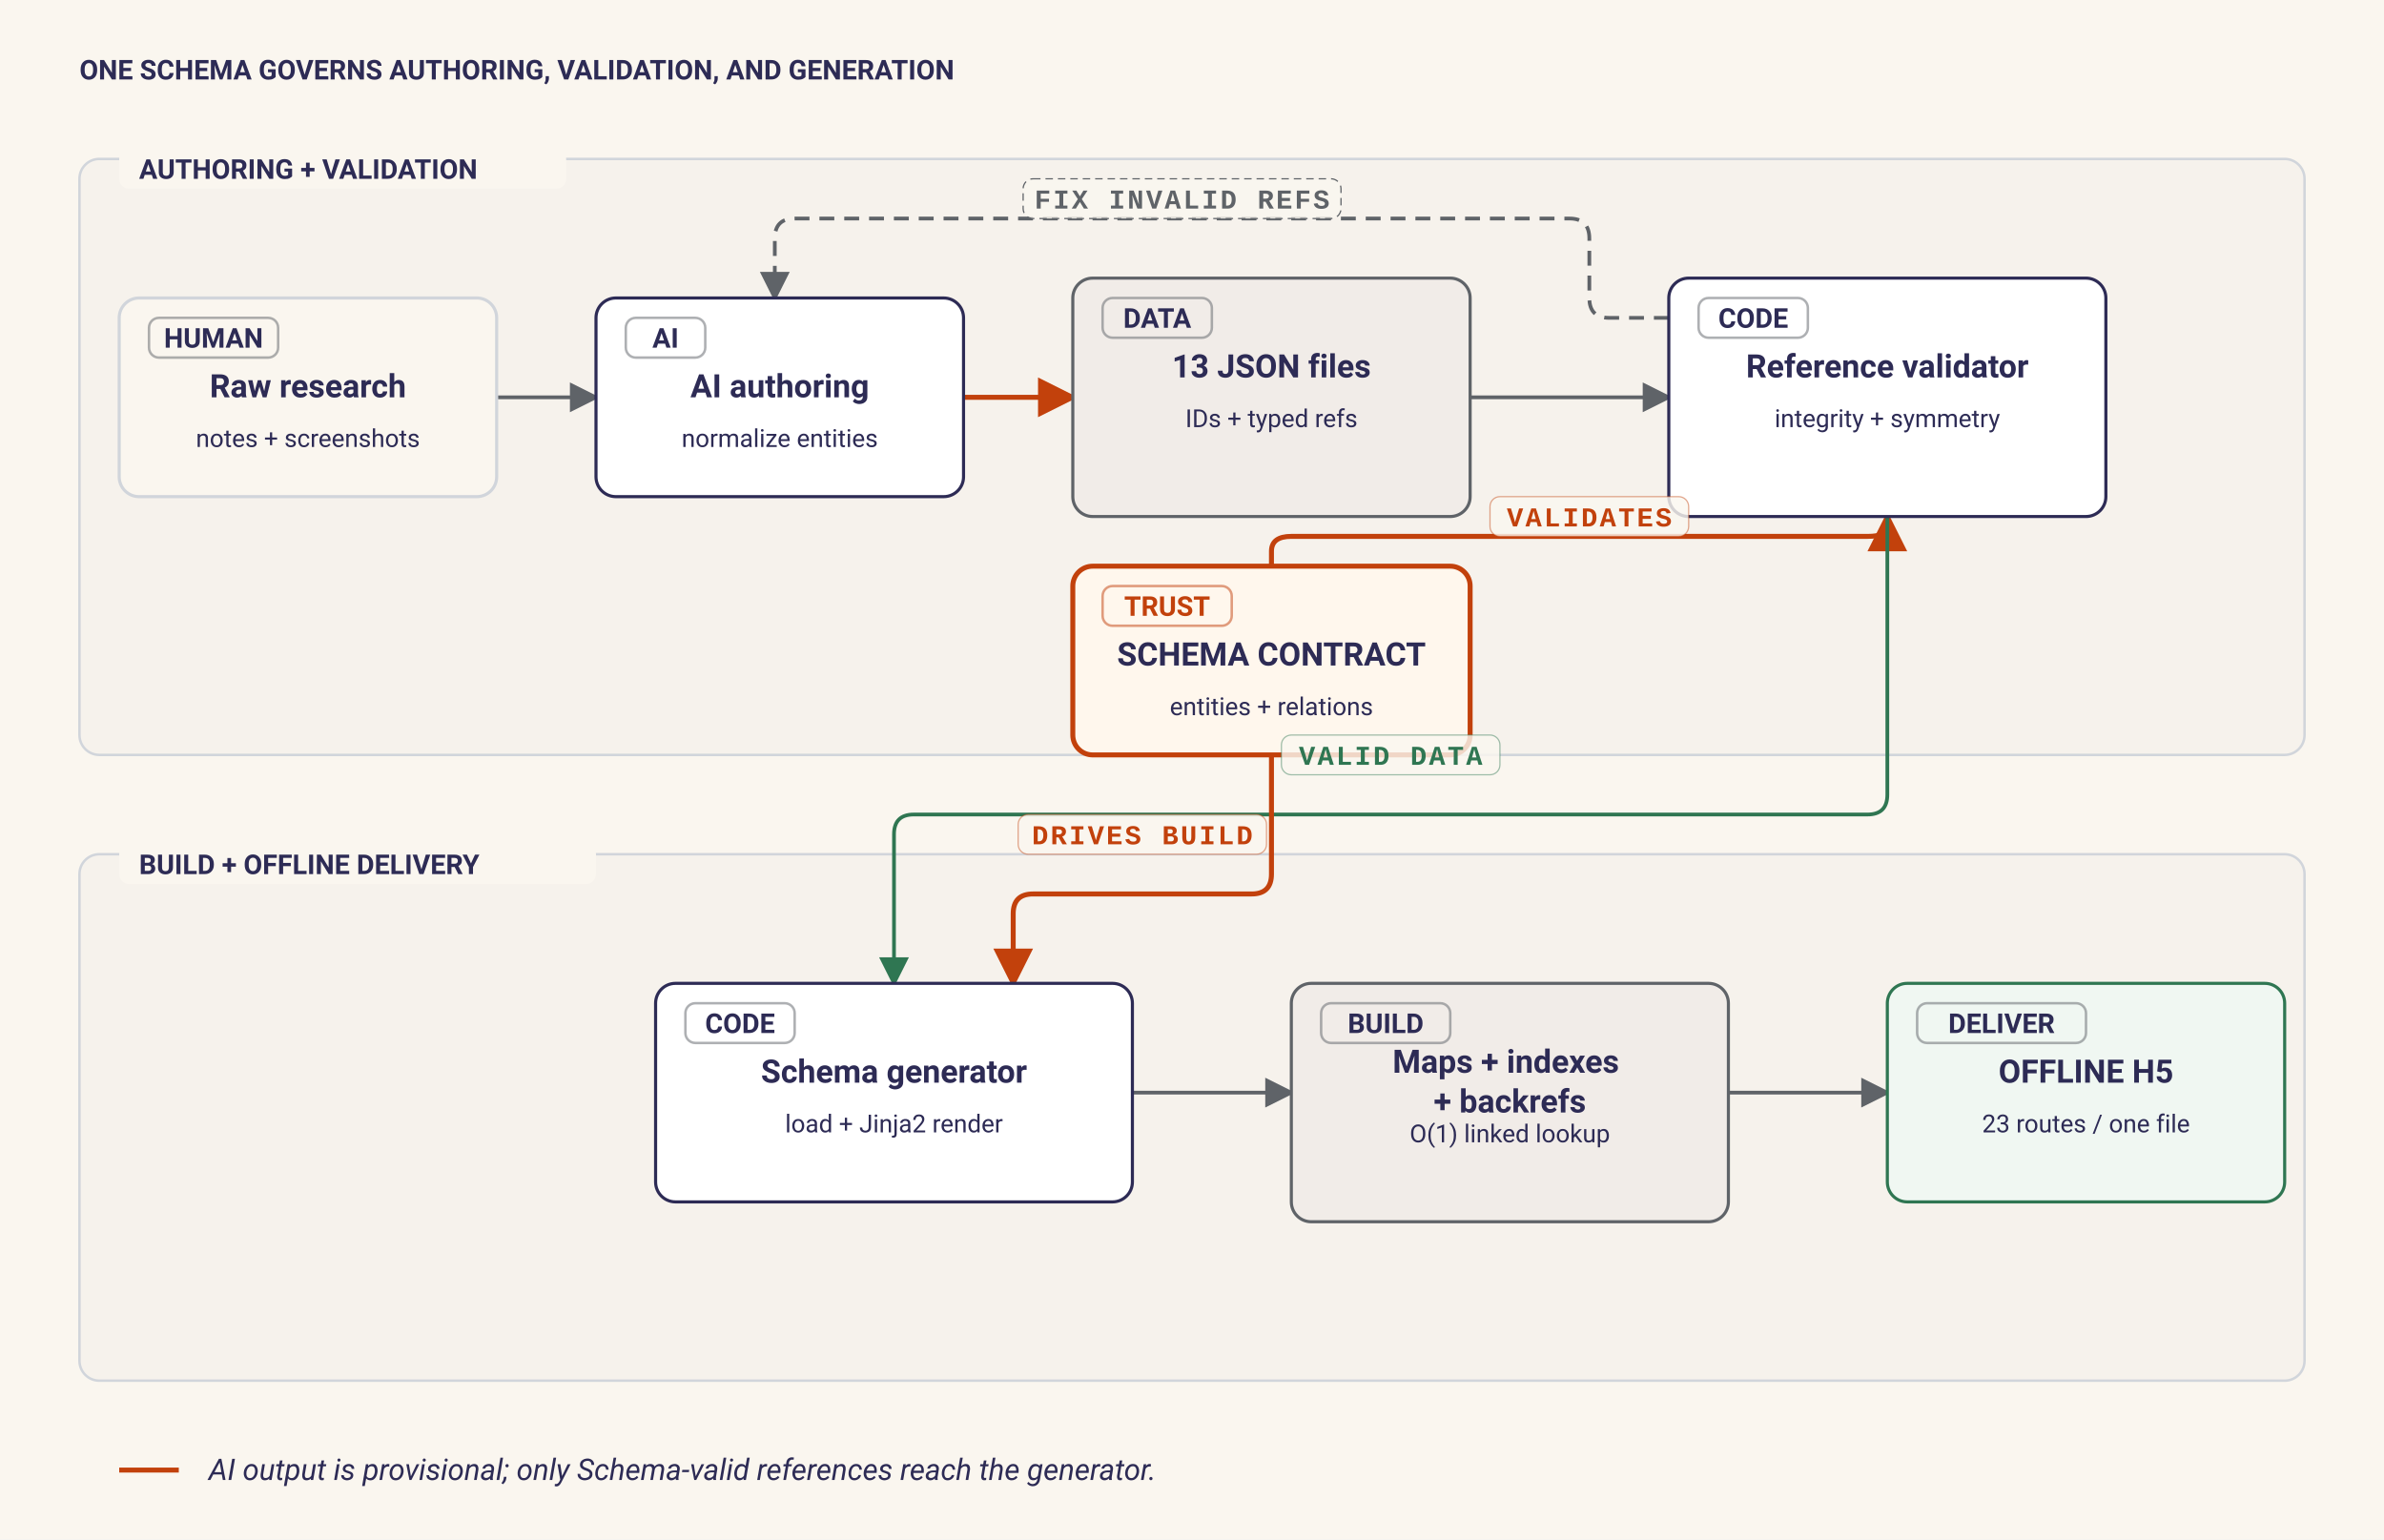
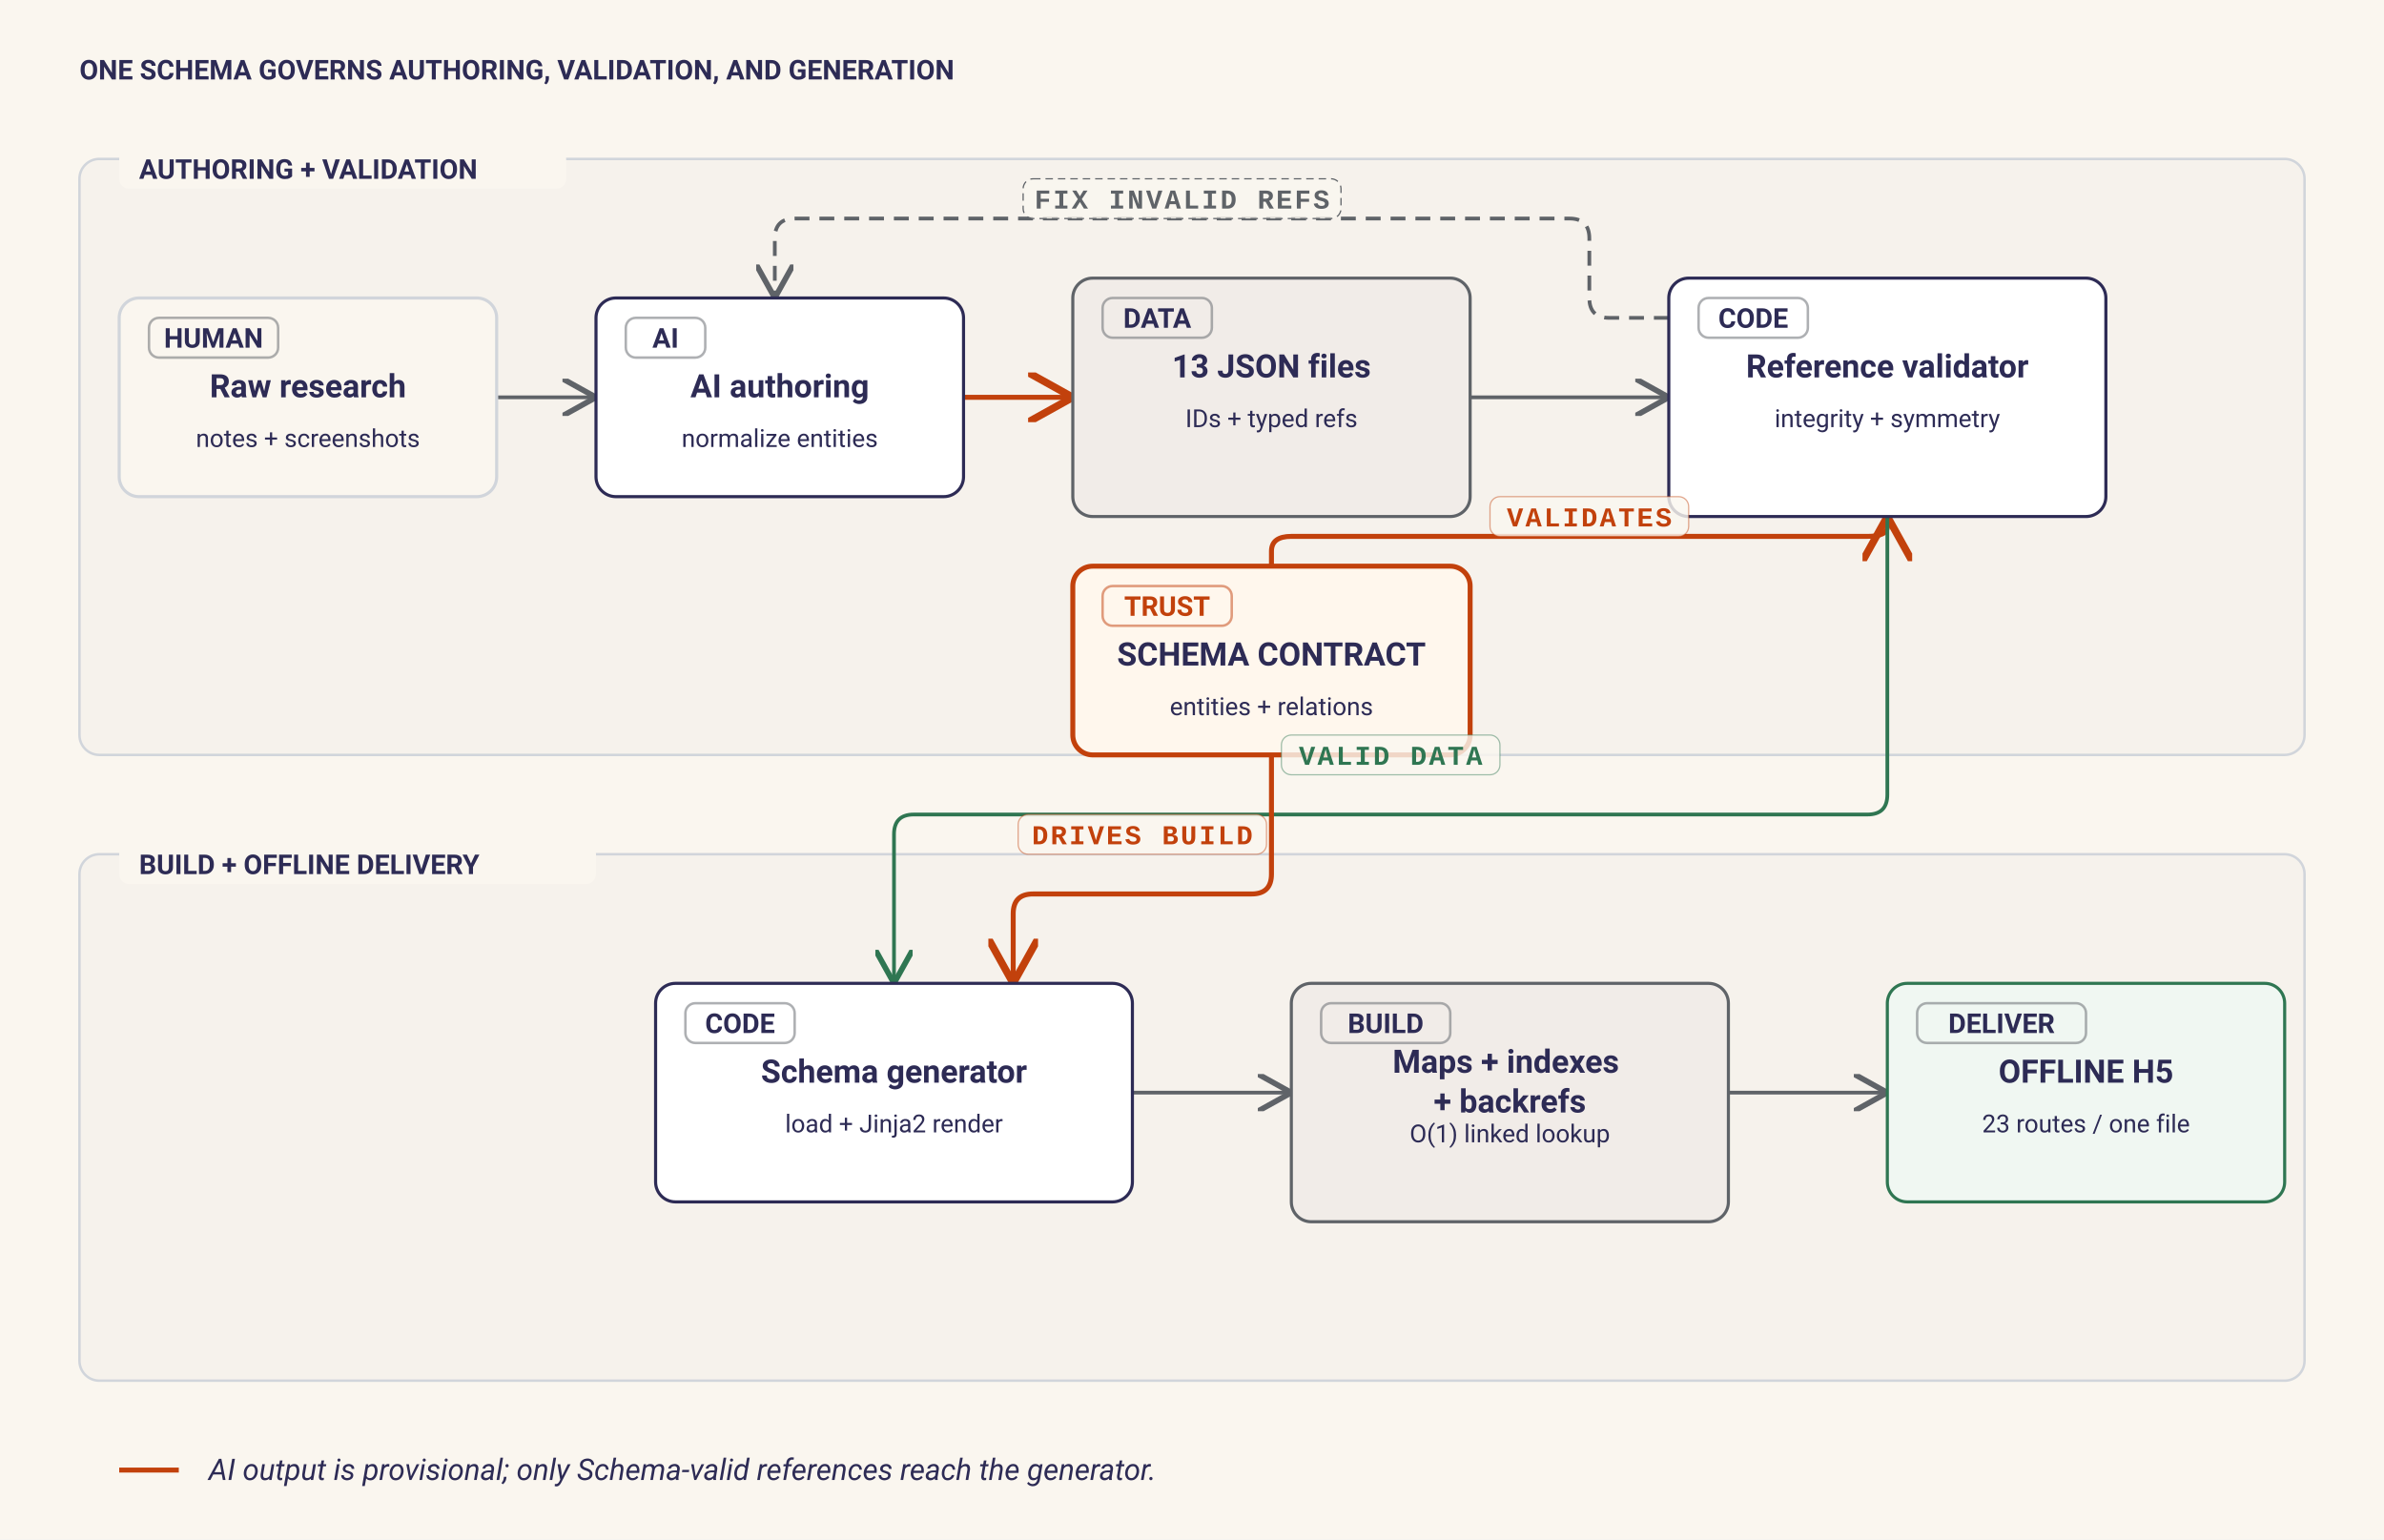
<svg xmlns="http://www.w3.org/2000/svg" class="editorial-diagram editorial-diagram-raw-to-guide diagram-typography-standard" viewBox="0 0 960 620" width="100%" role="img" aria-labelledby="raw-to-guide-title raw-to-guide-desc" preserveAspectRatio="xMidYMid meet">
  <defs>
-     <marker id="raw-to-guide-arrow-default" markerWidth="8" markerHeight="8" refX="7" refY="4" orient="auto">
-       <path d="M0,0 L8,4 L0,8 Z" fill="#5f6368" />
+     <marker id="raw-to-guide-arrow-default" markerWidth="10" markerHeight="10" refX="9" refY="5" orient="auto">
+       <path d="M0,0 L9,5 L0,10" fill="none" stroke="#5f6368" stroke-width="1.5" stroke-linecap="round" stroke-linejoin="round" />
    </marker>
-     <marker id="raw-to-guide-arrow-accent" markerWidth="8" markerHeight="8" refX="7" refY="4" orient="auto">
-       <path d="M0,0 L8,4 L0,8 Z" fill="#c2410c" />
+     <marker id="raw-to-guide-arrow-accent" markerWidth="10" markerHeight="10" refX="9" refY="5" orient="auto">
+       <path d="M0,0 L9,5 L0,10" fill="none" stroke="#c2410c" stroke-width="1.5" stroke-linecap="round" stroke-linejoin="round" />
    </marker>
-     <marker id="raw-to-guide-arrow-success" markerWidth="8" markerHeight="8" refX="7" refY="4" orient="auto">
-       <path d="M0,0 L8,4 L0,8 Z" fill="#2f7652" />
+     <marker id="raw-to-guide-arrow-success" markerWidth="10" markerHeight="10" refX="9" refY="5" orient="auto">
+       <path d="M0,0 L9,5 L0,10" fill="none" stroke="#2f7652" stroke-width="1.5" stroke-linecap="round" stroke-linejoin="round" />
    </marker>
-     <marker id="raw-to-guide-arrow-danger" markerWidth="8" markerHeight="8" refX="7" refY="4" orient="auto">
-       <path d="M0,0 L8,4 L0,8 Z" fill="#a34444" />
+     <marker id="raw-to-guide-arrow-danger" markerWidth="10" markerHeight="10" refX="9" refY="5" orient="auto">
+       <path d="M0,0 L9,5 L0,10" fill="none" stroke="#a34444" stroke-width="1.5" stroke-linecap="round" stroke-linejoin="round" />
    </marker>
  </defs>
  <style>
.editorial-diagram text{font-family:-apple-system,BlinkMacSystemFont,'Segoe UI',Roboto,'Noto Sans SC',sans-serif;fill:#2d2b55;letter-spacing:0}
.zone&gt;rect:first-child{fill:#2d2b55;fill-opacity:.018;stroke:#d1d5db;stroke-width:1}
.zone-label-mask{fill:#faf6ef}
.connector-label rect{fill:#faf6ef;fill-opacity:.82}
.zone-label,.node-tag,.connector-label text,.label-eyebrow{font-family:'SFMono-Regular',Consolas,'Liberation Mono','Noto Sans Mono CJK SC',monospace;font-size:11px;font-weight:600;letter-spacing:.08em;fill:#5f6368}
.lane rect{fill:#faf6ef;stroke:#e5e7eb;stroke-width:1}.lane-tinted rect{fill:#2d2b55;fill-opacity:.018}
.lane line{stroke:#d1d5db;stroke-width:1}.lane-label{font-family:'SFMono-Regular',Consolas,'Liberation Mono','Noto Sans Mono CJK SC',monospace;font-size:11px;font-weight:600;fill:#5f6368;letter-spacing:.06em}
.connector{fill:none;stroke:#5f6368;stroke-width:1.5}
.connector-accent{stroke:#c2410c;stroke-width:2}
.connector-success{stroke:#2f7652}.connector-danger{stroke:#a34444}
.connector-dashed{stroke-dasharray:6 4}
.node-mask,.decision-mask{fill:#faf6ef;stroke:none}
.node-box{fill:#ffffff;stroke:#2d2b55;stroke-width:1.25}
.node-muted .node-box{fill:#faf6ef;stroke:#d1d5db}
.node-store .node-box{fill:#2d2b55;fill-opacity:.045;stroke:#5f6368}
.node-optional .node-box{fill:#faf6ef;stroke:#d1d5db;stroke-dasharray:6 4}
.node-focal .node-box{fill:#fff7ed;stroke:#c2410c;stroke-width:2}
.node-success .node-box{fill:#f0f7f2;stroke:#2f7652}
.node-danger .node-box{fill:#fdf2f2;stroke:#a34444}
.node-tag-box{fill:none;stroke:#5f6368;stroke-opacity:.5}
.node-focal .node-tag-box{stroke:#c2410c}.node-focal .node-tag{fill:#c2410c}
.node-title,.decision-title{font-size:13px;font-weight:650}
.node-subtitle,.decision-subtitle{font-family:'SFMono-Regular',Consolas,'Liberation Mono','Noto Sans Mono CJK SC',monospace;font-size:10px;fill:#5f6368}
.decision-box{fill:#ffffff;stroke:#2d2b55;stroke-width:1.25}
.decision-focal .decision-box{fill:#fff7ed;stroke:#c2410c;stroke-width:2}
.connector-label rect{stroke:#e5e7eb;stroke-width:.5}
.connector-label-accent rect{stroke:#c2410c;stroke-opacity:.45}.connector-label-accent text{fill:#c2410c}
.connector-label-success rect{stroke:#2f7652;stroke-opacity:.45}.connector-label-success text{fill:#2f7652}
.connector-label-danger rect{stroke:#a34444;stroke-opacity:.45}.connector-label-danger text{fill:#a34444}
.connector-label-dashed rect{stroke:#5f6368;stroke-dasharray:3 2}.connector-label-dashed text{fill:#5f6368}
.annotation line{stroke:#c2410c;stroke-width:2}.annotation text{font-size:12px;font-style:italic}
.label-metric{font-family:'SFMono-Regular',Consolas,'Liberation Mono','Noto Sans Mono CJK SC',monospace;font-size:12px;font-weight:600;fill:#c2410c}
.step-header rect{fill:#2d2b55;fill-opacity:.1}.step-header text{font-family:'SFMono-Regular',Consolas,'Liberation Mono','Noto Sans Mono CJK SC',monospace;font-size:11px;font-weight:600;fill:#5f6368}
.step-header .step-label{letter-spacing:.06em}.step-focal rect{fill:#f97316;fill-opacity:.16}.step-focal text{fill:#c2410c}
.diagram-typography-expanded .zone-label,.diagram-typography-expanded .node-tag,.diagram-typography-expanded .connector-label text,.diagram-typography-expanded .label-eyebrow{font-size:12px}
.diagram-typography-expanded .node-title,.diagram-typography-expanded .decision-title{font-size:14px}
.diagram-typography-expanded .node-subtitle,.diagram-typography-expanded .decision-subtitle{font-size:10px}
.diagram-typography-expanded .annotation text{font-size:13px}
</style>
  <rect width="960" height="620" fill="#faf6ef" />
  <g class="zone">
    <rect x="32" y="64" width="896" height="240" rx="8" />
    <rect class="zone-label-mask" x="48" y="60" width="180" height="16" rx="4" />
    <text class="zone-label" x="56" y="72">AUTHORING + VALIDATION</text>
  </g>
  <g class="zone">
    <rect x="32" y="344" width="896" height="212" rx="8" />
    <rect class="zone-label-mask" x="48" y="340" width="192" height="16" rx="4" />
    <text class="zone-label" x="56" y="352">BUILD + OFFLINE DELIVERY</text>
  </g>
  <path class="connector connector-default" d="M 200 160 L 240 160" marker-end="url(#raw-to-guide-arrow-default)" />
  <path class="connector connector-accent" d="M 388 160 L 432 160" marker-end="url(#raw-to-guide-arrow-accent)" />
  <path class="connector connector-default" d="M 592 160 L 672 160" marker-end="url(#raw-to-guide-arrow-default)" />
  <path class="connector connector-accent" d="M 512 228 L 512 222 Q 512 216 520 216 L 752 216 Q 760 216 760 212 L 760 208" marker-end="url(#raw-to-guide-arrow-accent)" />
  <path class="connector connector-dashed" d="M 672 128 L 648 128 Q 640 128 640 120 L 640 96 Q 640 88 632 88 L 320 88 Q 312 88 312 96 L 312 120" marker-end="url(#raw-to-guide-arrow-default)" />
  <path class="connector connector-success" d="M 760 208 L 760 320 Q 760 328 752 328 L 368 328 Q 360 328 360 336 L 360 396" marker-end="url(#raw-to-guide-arrow-success)" />
  <path class="connector connector-accent" d="M 512 304 L 512 352 Q 512 360 504 360 L 416 360 Q 408 360 408 368 L 408 396" marker-end="url(#raw-to-guide-arrow-accent)" />
  <path class="connector connector-default" d="M 456 440 L 520 440" marker-end="url(#raw-to-guide-arrow-default)" />
  <path class="connector connector-default" d="M 696 440 L 760 440" marker-end="url(#raw-to-guide-arrow-default)" />
  <g class="node node-muted">
    <rect class="node-mask" x="48" y="120" width="152" height="80" rx="8" />
    <rect class="node-box" x="48" y="120" width="152" height="80" rx="8" />
    <rect class="node-tag-box" x="60" y="128" width="52" height="16" rx="4" />
    <text class="node-tag" x="86" y="140" text-anchor="middle">HUMAN</text>
    <text class="node-title" text-anchor="middle">
      <tspan x="124" y="160">Raw research</tspan>
    </text>
    <text class="node-subtitle" text-anchor="middle">
      <tspan x="124" y="180">notes + screenshots</tspan>
    </text>
  </g>
  <g class="node node-default">
    <rect class="node-mask" x="240" y="120" width="148" height="80" rx="8" />
    <rect class="node-box" x="240" y="120" width="148" height="80" rx="8" />
    <rect class="node-tag-box" x="252" y="128" width="32" height="16" rx="4" />
    <text class="node-tag" x="268" y="140" text-anchor="middle">AI</text>
    <text class="node-title" text-anchor="middle">
      <tspan x="314" y="160">AI authoring</tspan>
    </text>
    <text class="node-subtitle" text-anchor="middle">
      <tspan x="314" y="180">normalize entities</tspan>
    </text>
  </g>
  <g class="node node-store">
    <rect class="node-mask" x="432" y="112" width="160" height="96" rx="8" />
    <rect class="node-box" x="432" y="112" width="160" height="96" rx="8" />
    <rect class="node-tag-box" x="444" y="120" width="44" height="16" rx="4" />
    <text class="node-tag" x="466" y="132" text-anchor="middle">DATA</text>
    <text class="node-title" text-anchor="middle">
      <tspan x="512" y="152">13 JSON files</tspan>
    </text>
    <text class="node-subtitle" text-anchor="middle">
      <tspan x="512" y="172">IDs + typed refs</tspan>
    </text>
  </g>
  <g class="node node-default">
    <rect class="node-mask" x="672" y="112" width="176" height="96" rx="8" />
    <rect class="node-box" x="672" y="112" width="176" height="96" rx="8" />
    <rect class="node-tag-box" x="684" y="120" width="44" height="16" rx="4" />
    <text class="node-tag" x="706" y="132" text-anchor="middle">CODE</text>
    <text class="node-title" text-anchor="middle">
      <tspan x="760" y="152">Reference validator</tspan>
    </text>
    <text class="node-subtitle" text-anchor="middle">
      <tspan x="760" y="172">integrity + symmetry</tspan>
    </text>
  </g>
  <g class="node node-focal">
    <rect class="node-mask" x="432" y="228" width="160" height="76" rx="8" />
    <rect class="node-box" x="432" y="228" width="160" height="76" rx="8" />
    <rect class="node-tag-box" x="444" y="236" width="52" height="16" rx="4" />
    <text class="node-tag" x="470" y="248" text-anchor="middle">TRUST</text>
    <text class="node-title" text-anchor="middle">
      <tspan x="512" y="268">SCHEMA CONTRACT</tspan>
    </text>
    <text class="node-subtitle" text-anchor="middle">
      <tspan x="512" y="288">entities + relations</tspan>
    </text>
  </g>
  <g class="node node-default">
    <rect class="node-mask" x="264" y="396" width="192" height="88" rx="8" />
    <rect class="node-box" x="264" y="396" width="192" height="88" rx="8" />
    <rect class="node-tag-box" x="276" y="404" width="44" height="16" rx="4" />
    <text class="node-tag" x="298" y="416" text-anchor="middle">CODE</text>
    <text class="node-title" text-anchor="middle">
      <tspan x="360" y="436">Schema generator</tspan>
    </text>
    <text class="node-subtitle" text-anchor="middle">
      <tspan x="360" y="456">load + Jinja2 render</tspan>
    </text>
  </g>
  <g class="node node-store">
    <rect class="node-mask" x="520" y="396" width="176" height="96" rx="8" />
    <rect class="node-box" x="520" y="396" width="176" height="96" rx="8" />
    <rect class="node-tag-box" x="532" y="404" width="52" height="16" rx="4" />
    <text class="node-tag" x="558" y="416" text-anchor="middle">BUILD</text>
    <text class="node-title" text-anchor="middle">
      <tspan x="608" y="432">Maps + indexes</tspan>
      <tspan x="608" y="448">+ backrefs</tspan>
    </text>
    <text class="node-subtitle" text-anchor="middle">
      <tspan x="608" y="460">O(1) linked lookup</tspan>
    </text>
  </g>
  <g class="node node-success">
    <rect class="node-mask" x="760" y="396" width="160" height="88" rx="8" />
    <rect class="node-box" x="760" y="396" width="160" height="88" rx="8" />
    <rect class="node-tag-box" x="772" y="404" width="68" height="16" rx="4" />
    <text class="node-tag" x="806" y="416" text-anchor="middle">DELIVER</text>
    <text class="node-title" text-anchor="middle">
      <tspan x="840" y="436">OFFLINE H5</tspan>
    </text>
    <text class="node-subtitle" text-anchor="middle">
      <tspan x="840" y="456">23 routes / one file</tspan>
    </text>
  </g>
  <text class="label label-eyebrow" x="32" y="32" text-anchor="start">ONE SCHEMA GOVERNS AUTHORING, VALIDATION, AND GENERATION</text>
  <g class="connector-label connector-label-accent">
    <rect x="600" y="200" width="80" height="16" rx="4" />
    <text x="640" y="212" text-anchor="middle">VALIDATES</text>
  </g>
  <g class="connector-label connector-label-dashed">
    <rect x="412" y="72" width="128" height="16" rx="4" />
    <text x="476" y="84" text-anchor="middle">FIX INVALID REFS</text>
  </g>
  <g class="connector-label connector-label-success">
    <rect x="516" y="296" width="88" height="16" rx="4" />
    <text x="560" y="308" text-anchor="middle">VALID DATA</text>
  </g>
  <g class="connector-label connector-label-accent">
    <rect x="410" y="328" width="100" height="16" rx="4" />
    <text x="460" y="340" text-anchor="middle">DRIVES BUILD</text>
  </g>
  <g class="annotation">
    <line x1="48" y1="592" x2="72" y2="592" />
    <text x="84" y="596">AI output is provisional; only Schema-valid references reach the generator.</text>
  </g>
</svg>
